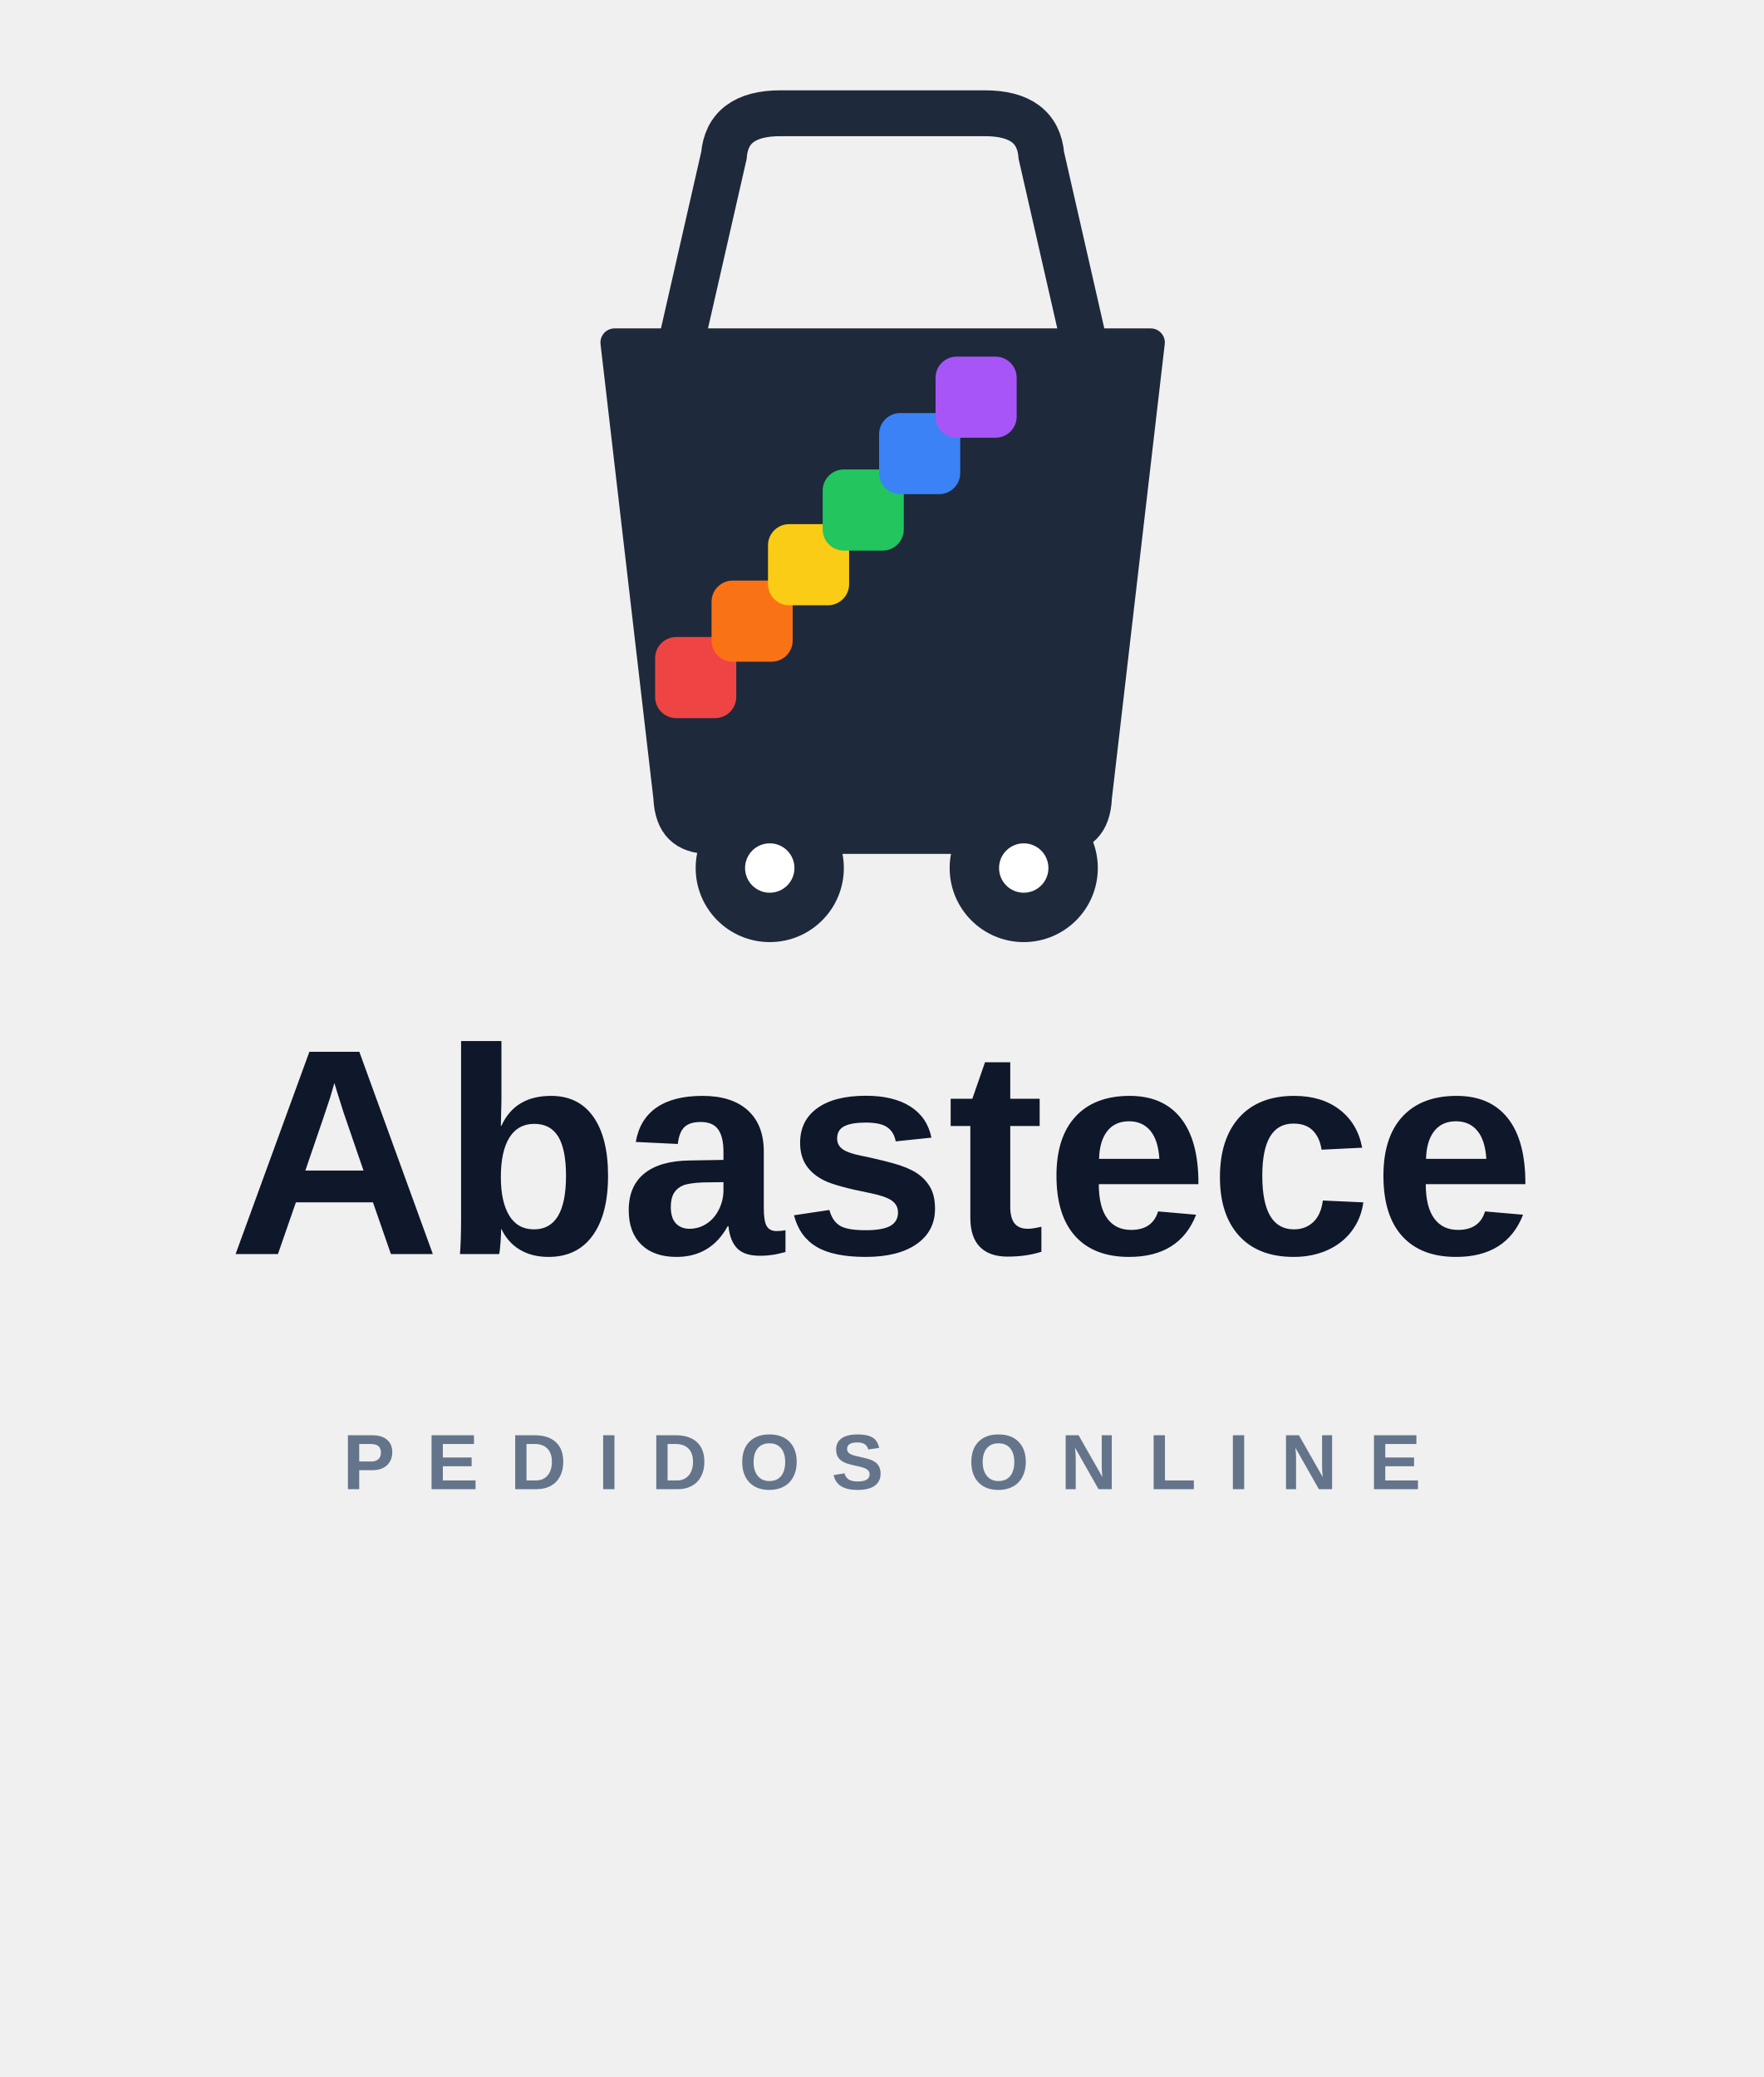
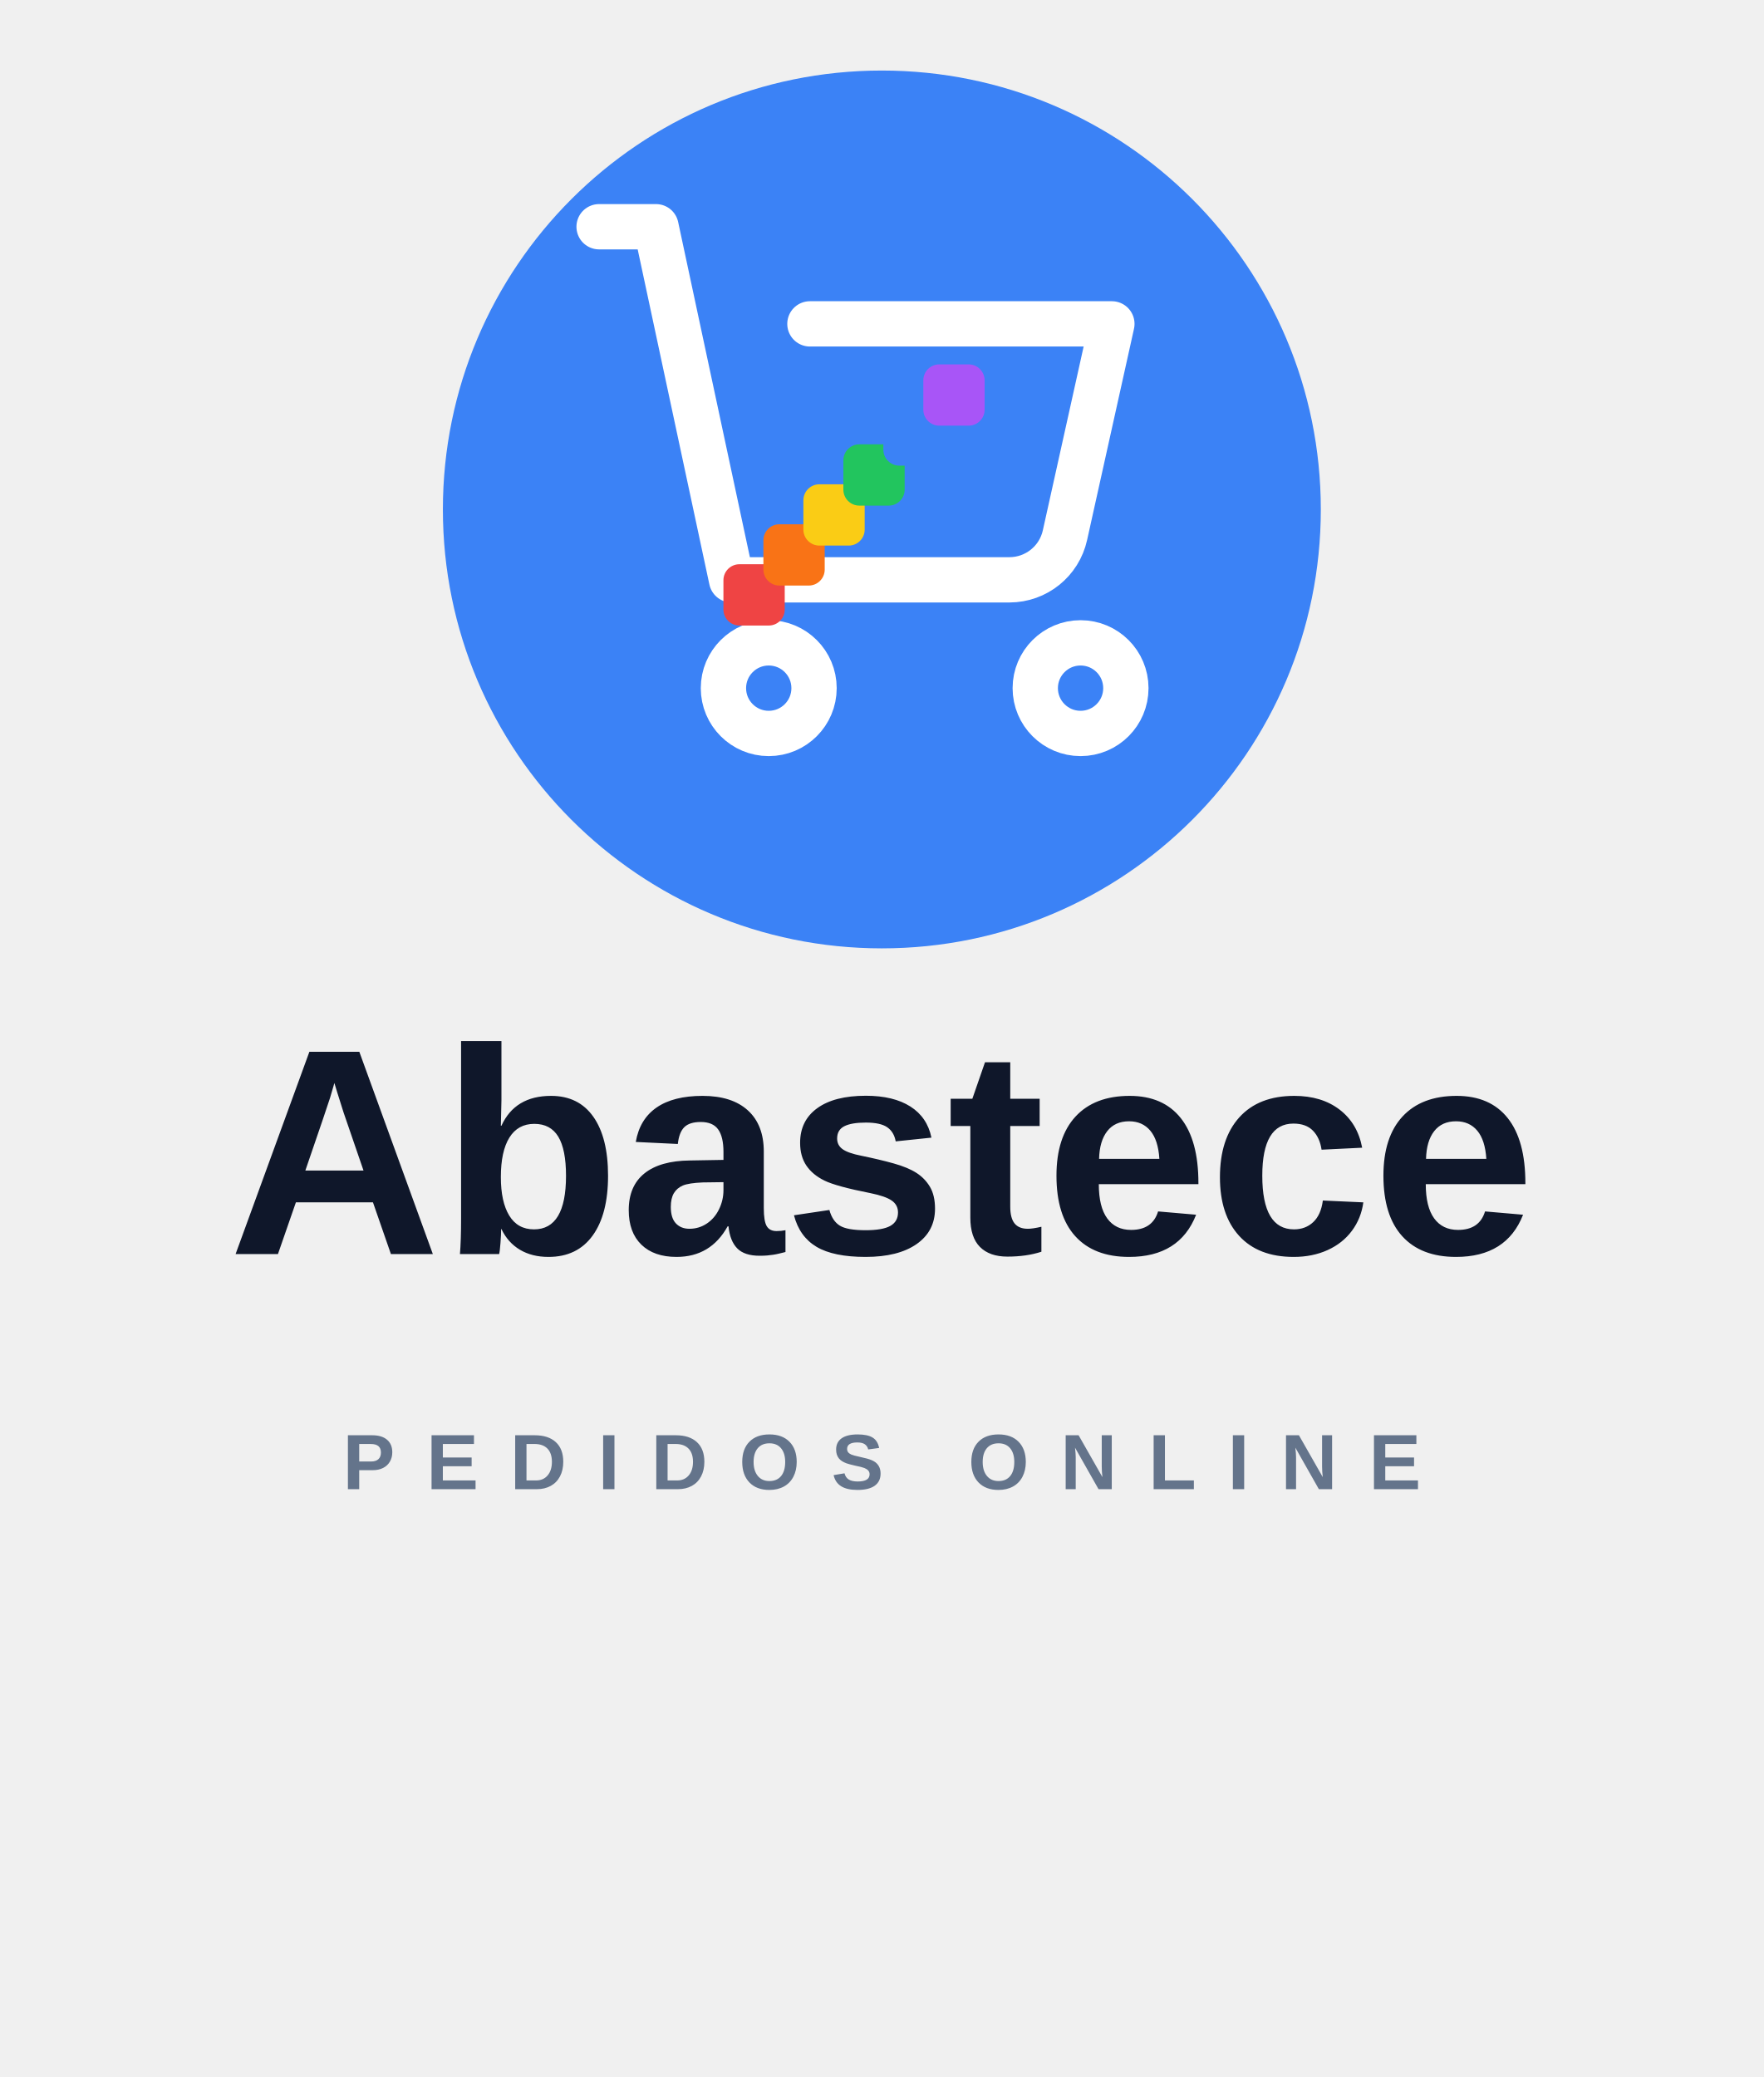
<svg xmlns="http://www.w3.org/2000/svg" viewBox="0 0 900 1060">
-   <g transform="translate(220 20) scale(0.9)">
-     <path d="M140 180 L166 66 Q168 42 198 42 L314 42 Q344 42 346 66 L372 180" fill="none" stroke="#1e293b" stroke-width="26" stroke-linecap="round" />
-     <path d="M104 172 L134 430 Q135 454 158 454 L354 454 Q377 454 378 430 L408 172 Z" fill="#1e293b" stroke="#1e293b" stroke-width="16" stroke-linejoin="round" />
-     <rect x="127" y="339" width="46" height="46" rx="12" fill="#ef4444" />
-     <rect x="159" y="307" width="46" height="46" rx="12" fill="#f97316" />
-     <rect x="191" y="275" width="46" height="46" rx="12" fill="#facc15" />
-     <rect x="222" y="244" width="46" height="46" rx="12" fill="#22c55e" />
-     <rect x="254" y="212" width="46" height="46" rx="12" fill="#3b82f6" />
-     <rect x="286" y="180" width="46" height="46" rx="12" fill="#a855f7" />
-     <circle cx="192" cy="470" r="42" fill="#1e293b" />
-     <circle cx="192" cy="470" r="14" fill="#ffffff" />
-     <circle cx="336" cy="470" r="42" fill="#1e293b" />
-     <circle cx="336" cy="470" r="14" fill="#ffffff" />
+   <g transform="translate(210 20)">
+     <circle cx="240" cy="240" r="224" fill="#3b82f6" />
+     <g transform="translate(66 66) scale(0.68)">
+       <g fill="none" stroke="#ffffff" stroke-width="34" stroke-linecap="round" stroke-linejoin="round">
+         <path d="M43.7 43.7h42.7l56.7 265h208.6a42.7 42.7 0 0 0 41.6-33.5l35.2-158.6H201.9" />
+         <circle cx="171" cy="390" r="34" />
+         <circle cx="405" cy="390" r="34" />
+       </g>
+       <rect x="137" y="297" width="46" height="46" rx="12" fill="#ef4444" />
+       <rect x="167" y="267" width="46" height="46" rx="12" fill="#f97316" />
+       <rect x="197" y="237" width="46" height="46" rx="12" fill="#facc15" />
+       <rect x="227" y="207" width="46" height="46" rx="12" fill="#22c55e" />
+       <rect x="257" y="177" width="46" height="46" rx="12" fill="#3b82f6" />
+       <rect x="287" y="147" width="46" height="46" rx="12" fill="#a855f7" />
+     </g>
  </g>
  <text x="450" y="640" text-anchor="middle" font-family="'Plus Jakarta Sans', 'Segoe UI', Arial, sans-serif" font-weight="800" font-size="150" fill="#0f172a">Abastece</text>
  <text x="450" y="760" text-anchor="middle" font-family="'Plus Jakarta Sans', 'Segoe UI', Arial, sans-serif" font-weight="700" font-size="40" letter-spacing="16" fill="#64748b">PEDIDOS ONLINE</text>
</svg>
